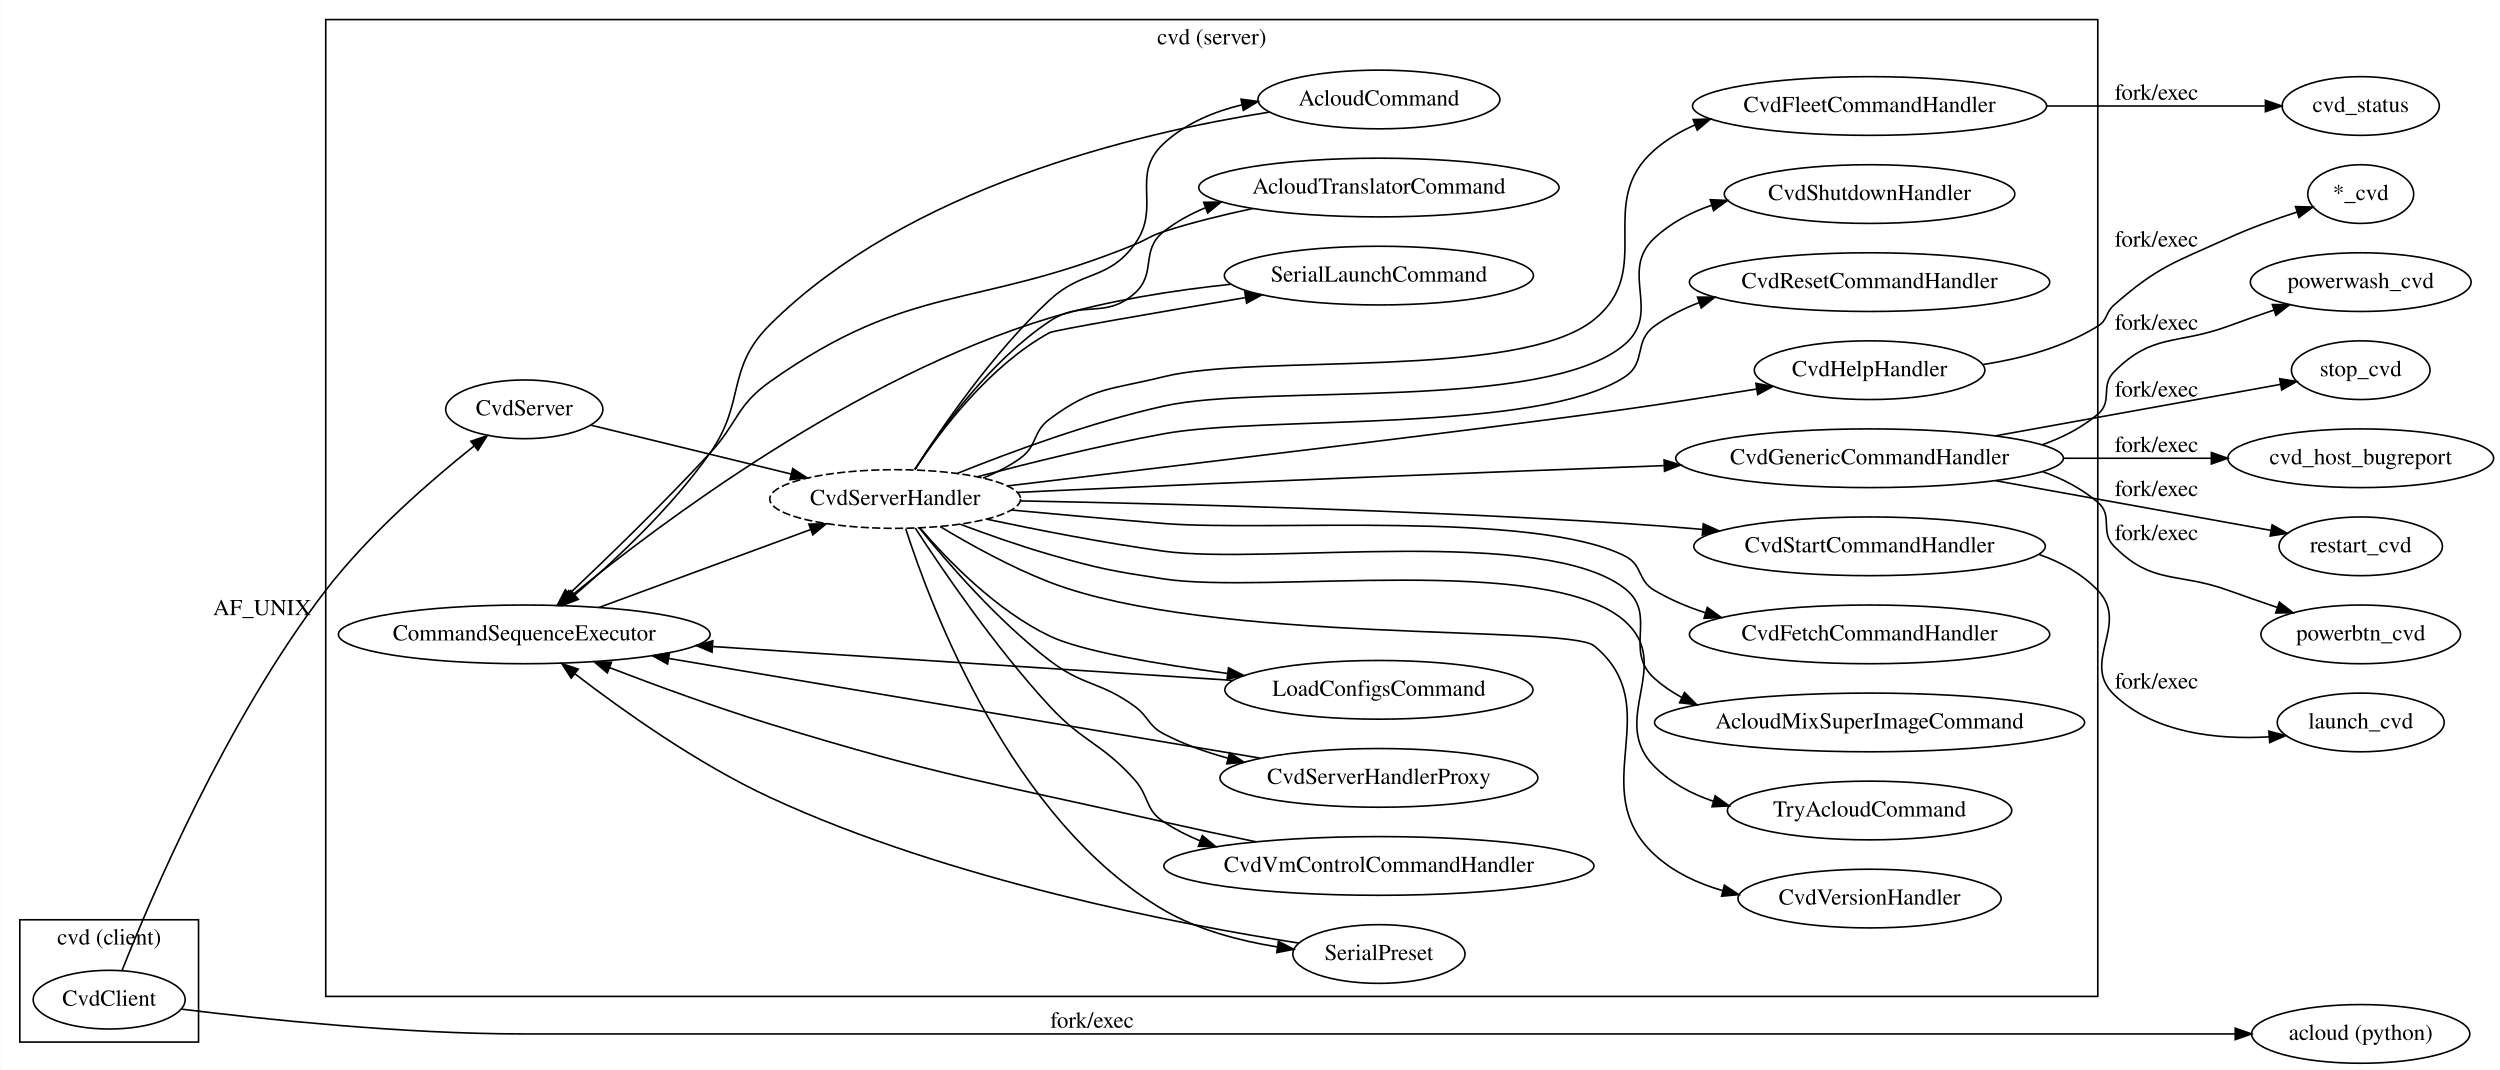
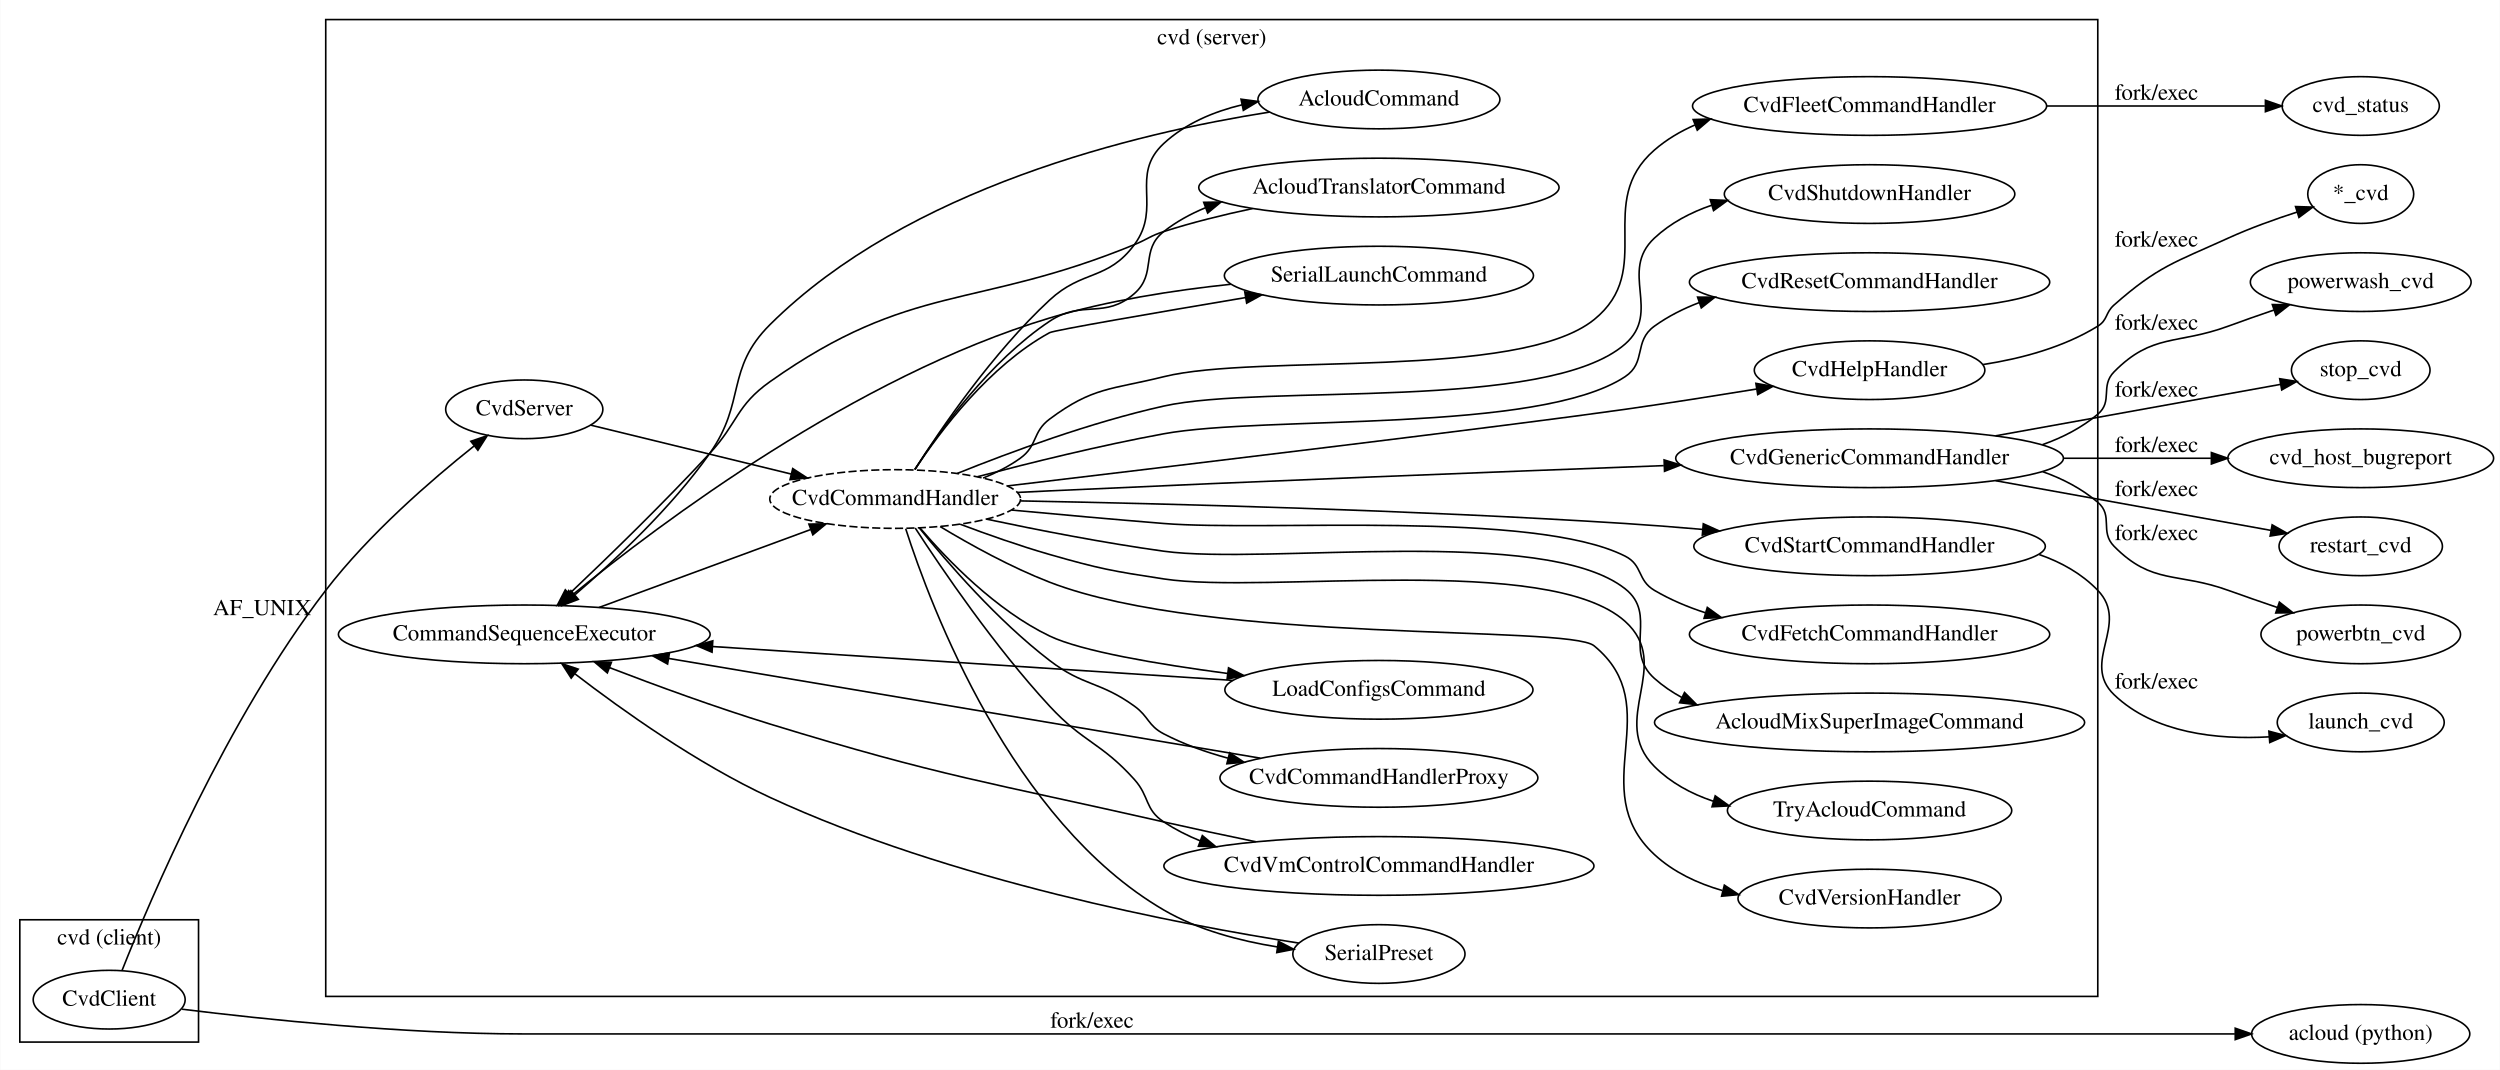
<svg xmlns="http://www.w3.org/2000/svg" width="1533pt" height="656pt" viewBox="0.00 0.00 1532.70 656.00">
  <g id="graph0" class="graph" transform="scale(1 1) rotate(0) translate(4 652)">
    <polygon fill="white" stroke="transparent" points="-4,4 -4,-652 1528.7,-652 1528.7,4 -4,4" />
    <g id="clust1" class="cluster">
      <polygon fill="none" stroke="black" points="8,-13 8,-88 117.59,-88 117.59,-13 8,-13" />
      <text text-anchor="middle" x="62.8" y="-72.8" font-family="Times,serif" font-size="14.00">cvd (client)</text>
    </g>
    <g id="clust2" class="cluster">
      <polygon fill="none" stroke="black" points="195.59,-41 195.59,-640 1282.21,-640 1282.21,-41 195.59,-41" />
      <text text-anchor="middle" x="738.9" y="-624.8" font-family="Times,serif" font-size="14.00">cvd (server)</text>
    </g>
    <g id="node1" class="node">
      <ellipse fill="none" stroke="black" cx="62.8" cy="-39" rx="46.59" ry="18" />
      <text text-anchor="middle" x="62.8" y="-35.3" font-family="Times,serif" font-size="14.00">CvdClient</text>
    </g>
    <g id="node2" class="node">
      <ellipse fill="none" stroke="black" cx="317.33" cy="-401" rx="48.19" ry="18" />
      <text text-anchor="middle" x="317.33" y="-397.3" font-family="Times,serif" font-size="14.00">CvdServer</text>
    </g>
    <g id="edge1" class="edge">
      <path fill="none" stroke="black" d="M70.7,-56.95C87.73,-99.92 134.84,-210.99 195.59,-290 222.21,-324.63 260.28,-357.61 286.52,-378.49" />
      <polygon fill="black" stroke="black" points="284.57,-381.41 294.6,-384.83 288.89,-375.9 284.57,-381.41" />
      <text text-anchor="middle" x="156.59" y="-274.8" font-family="Times,serif" font-size="14.00">AF_UNIX</text>
    </g>
    <g id="node30" class="node">
      <ellipse fill="none" stroke="black" cx="1443.45" cy="-18" rx="66.89" ry="18" />
      <text text-anchor="middle" x="1443.45" y="-14.3" font-family="Times,serif" font-size="14.00">acloud (python)</text>
    </g>
    <g id="edge2" class="edge">
      <path fill="none" stroke="black" d="M107.5,-33.15C157.78,-26.94 242.86,-18 316.33,-18 316.33,-18 316.33,-18 1143.27,-18 1219.13,-18 1305.81,-18 1366.28,-18" />
      <polygon fill="black" stroke="black" points="1366.5,-21.5 1376.5,-18 1366.5,-14.5 1366.5,-21.5" />
      <text text-anchor="middle" x="665.46" y="-21.8" font-family="Times,serif" font-size="14.00">fork/exec</text>
    </g>
    <g id="node3" class="node">
      <ellipse fill="none" stroke="black" stroke-dasharray="5,2" cx="544.76" cy="-346" rx="76.89" ry="18" />
-       <text text-anchor="middle" x="544.76" y="-342.3" font-family="Times,serif" font-size="14.00">CvdServerHandler</text>
+       <text text-anchor="middle" x="544.76" y="-342.3" font-family="Times,serif" font-size="14.00">CvdCommandHandler</text>
    </g>
    <g id="edge3" class="edge">
      <path fill="none" stroke="black" d="M358.12,-391.29C392.14,-382.99 441.71,-370.9 481.06,-361.3" />
      <polygon fill="black" stroke="black" points="481.95,-364.68 490.84,-358.91 480.29,-357.88 481.95,-364.68" />
    </g>
    <g id="node5" class="node">
      <ellipse fill="none" stroke="black" cx="1142.27" cy="-209" rx="131.88" ry="18" />
      <text text-anchor="middle" x="1142.27" y="-205.3" font-family="Times,serif" font-size="14.00">AcloudMixSuperImageCommand</text>
    </g>
    <g id="edge7" class="edge">
      <path fill="none" stroke="black" d="M600.82,-333.64C632.46,-326.94 673.03,-319.03 709.46,-314 771.94,-305.38 942.81,-330.06 992.33,-291 1012.53,-275.07 991.15,-253.13 1010.33,-236 1015.45,-231.43 1021.13,-227.55 1027.18,-224.28" />
      <polygon fill="black" stroke="black" points="1028.8,-227.38 1036.28,-219.89 1025.75,-221.08 1028.8,-227.38" />
    </g>
    <g id="node6" class="node">
      <ellipse fill="none" stroke="black" cx="1142.27" cy="-263" rx="110.48" ry="18" />
      <text text-anchor="middle" x="1142.27" y="-259.3" font-family="Times,serif" font-size="14.00">CvdFetchCommandHandler</text>
    </g>
    <g id="edge9" class="edge">
      <path fill="none" stroke="black" d="M616.24,-339.22C645.12,-336.52 678.88,-333.48 709.46,-331 772.27,-325.9 936.05,-339.34 992.33,-311 1003.31,-305.47 999.75,-296.24 1010.33,-290 1020,-284.3 1030.68,-279.79 1041.66,-276.23" />
      <polygon fill="black" stroke="black" points="1042.78,-279.54 1051.36,-273.33 1040.77,-272.84 1042.78,-279.54" />
    </g>
    <g id="node7" class="node">
      <ellipse fill="none" stroke="black" cx="1142.27" cy="-587" rx="108.58" ry="18" />
      <text text-anchor="middle" x="1142.27" y="-583.3" font-family="Times,serif" font-size="14.00">CvdFleetCommandHandler</text>
    </g>
    <g id="edge10" class="edge">
      <path fill="none" stroke="black" d="M598.68,-358.84C606.72,-362.08 614.6,-366.07 621.46,-371 632.29,-378.78 628.77,-387.02 639.46,-395 666.05,-414.86 677.25,-412.99 709.46,-421 766.86,-435.28 927.35,-418.79 973.33,-456 1011.47,-486.87 973.33,-527.79 1010.33,-560 1017.68,-566.39 1026.13,-571.41 1035.12,-575.34" />
      <polygon fill="black" stroke="black" points="1034.09,-578.69 1044.68,-579.05 1036.62,-572.17 1034.09,-578.69" />
    </g>
    <g id="node8" class="node">
      <ellipse fill="none" stroke="black" cx="1142.27" cy="-425" rx="70.69" ry="18" />
      <text text-anchor="middle" x="1142.27" y="-421.3" font-family="Times,serif" font-size="14.00">CvdHelpHandler</text>
    </g>
    <g id="edge13" class="edge">
      <path fill="none" stroke="black" d="M613.68,-354.05C719.98,-366.7 920.89,-390.85 992.33,-401 1018.77,-404.76 1047.78,-409.33 1073.11,-413.47" />
      <polygon fill="black" stroke="black" points="1072.56,-416.93 1082.99,-415.09 1073.69,-410.02 1072.56,-416.93" />
    </g>
    <g id="node9" class="node">
      <ellipse fill="none" stroke="black" cx="1142.27" cy="-371" rx="118.88" ry="18" />
      <text text-anchor="middle" x="1142.27" y="-367.3" font-family="Times,serif" font-size="14.00">CvdGenericCommandHandler</text>
    </g>
    <g id="edge11" class="edge">
      <path fill="none" stroke="black" d="M619.66,-350.04C626.36,-350.37 633.03,-350.7 639.46,-351 767.76,-356.98 914.57,-362.7 1016.11,-366.48" />
      <polygon fill="black" stroke="black" points="1016.28,-369.99 1026.4,-366.86 1016.54,-362.99 1016.28,-369.99" />
    </g>
    <g id="node10" class="node">
      <ellipse fill="none" stroke="black" cx="1142.27" cy="-479" rx="110.48" ry="18" />
      <text text-anchor="middle" x="1142.27" y="-475.3" font-family="Times,serif" font-size="14.00">CvdResetCommandHandler</text>
    </g>
    <g id="edge15" class="edge">
      <path fill="none" stroke="black" d="M595.23,-359.68C627.54,-368.22 670.76,-378.9 709.46,-386 771.76,-397.43 939.49,-386.08 992.33,-421 1005.63,-429.78 997.41,-442.69 1010.33,-452 1018.68,-458.01 1028.07,-462.75 1037.88,-466.48" />
      <polygon fill="black" stroke="black" points="1036.8,-469.81 1047.4,-469.75 1039.08,-463.19 1036.8,-469.81" />
    </g>
    <g id="node11" class="node">
      <ellipse fill="none" stroke="black" cx="1142.27" cy="-533" rx="89.08" ry="18" />
      <text text-anchor="middle" x="1142.27" y="-529.3" font-family="Times,serif" font-size="14.00">CvdShutdownHandler</text>
    </g>
    <g id="edge18" class="edge">
      <path fill="none" stroke="black" d="M582.76,-361.66C615.47,-374.83 664.81,-393.06 709.46,-403 771.37,-416.78 944.53,-399.32 992.33,-441 1014.93,-460.7 988.44,-485.52 1010.33,-506 1020.29,-515.31 1032.57,-521.77 1045.59,-526.2" />
      <polygon fill="black" stroke="black" points="1044.59,-529.56 1055.17,-529.08 1046.6,-522.85 1044.59,-529.56" />
    </g>
    <g id="node12" class="node">
      <ellipse fill="none" stroke="black" cx="1142.27" cy="-317" rx="107.78" ry="18" />
      <text text-anchor="middle" x="1142.27" y="-313.3" font-family="Times,serif" font-size="14.00">CvdStartCommandHandler</text>
    </g>
    <g id="edge19" class="edge">
      <path fill="none" stroke="black" d="M621.69,-344.84C710.6,-343.16 862.28,-339.29 992.33,-331 1007.64,-330.02 1023.82,-328.75 1039.64,-327.38" />
      <polygon fill="black" stroke="black" points="1040.32,-330.83 1049.97,-326.46 1039.7,-323.86 1040.32,-330.83" />
    </g>
    <g id="node13" class="node">
      <ellipse fill="none" stroke="black" cx="1142.27" cy="-101" rx="80.69" ry="18" />
      <text text-anchor="middle" x="1142.27" y="-97.3" font-family="Times,serif" font-size="14.00">CvdVersionHandler</text>
    </g>
    <g id="edge20" class="edge">
      <path fill="none" stroke="black" d="M572.33,-329.11C590.62,-318.1 615.79,-304.14 639.46,-295 738.45,-256.79 957.51,-268.96 973.33,-256 1019.15,-218.48 966.86,-168.21 1010.33,-128 1021.94,-117.27 1036.63,-110.34 1051.95,-105.94" />
      <polygon fill="black" stroke="black" points="1053.23,-109.23 1062.08,-103.41 1051.53,-102.44 1053.23,-109.23" />
    </g>
    <g id="node14" class="node">
      <ellipse fill="none" stroke="black" cx="1142.27" cy="-155" rx="87.18" ry="18" />
      <text text-anchor="middle" x="1142.27" y="-151.3" font-family="Times,serif" font-size="14.00">TryAcloudCommand</text>
    </g>
    <g id="edge4" class="edge">
      <path fill="none" stroke="black" d="M584.58,-330.56C601.29,-324.27 621.16,-317.25 639.46,-312 670.04,-303.22 678,-301.8 709.46,-297 771.86,-287.48 945.36,-313.17 992.33,-271 1022.37,-244.04 981.85,-210.59 1010.33,-182 1020.29,-172.01 1032.89,-165.24 1046.32,-160.73" />
      <polygon fill="black" stroke="black" points="1047.62,-164 1056.23,-157.82 1045.65,-157.28 1047.62,-164" />
    </g>
    <g id="node15" class="node">
      <ellipse fill="none" stroke="black" cx="841.4" cy="-591" rx="74.19" ry="18" />
      <text text-anchor="middle" x="841.4" y="-587.3" font-family="Times,serif" font-size="14.00">AcloudCommand</text>
    </g>
    <g id="edge6" class="edge">
      <path fill="none" stroke="black" d="M556.85,-364.08C572.92,-389.33 604.59,-435.68 639.46,-468 659.71,-486.77 675.03,-479.8 691.46,-502 708.53,-525.06 688.38,-544.53 709.46,-564 722.69,-576.23 739.94,-583.52 757.55,-587.75" />
      <polygon fill="black" stroke="black" points="756.84,-591.18 767.35,-589.79 758.27,-584.32 756.84,-591.18" />
    </g>
    <g id="node16" class="node">
      <ellipse fill="none" stroke="black" cx="841.4" cy="-537" rx="110.48" ry="18" />
      <text text-anchor="middle" x="841.4" y="-533.3" font-family="Times,serif" font-size="14.00">AcloudTranslatorCommand</text>
    </g>
    <g id="edge5" class="edge">
      <path fill="none" stroke="black" d="M556.79,-364.14C572.34,-388.25 602.92,-430.62 639.46,-455 659.68,-468.49 673.21,-455.93 691.46,-472 705.48,-484.35 694.76,-498.46 709.46,-510 717.11,-516.01 725.77,-520.78 734.9,-524.55" />
      <polygon fill="black" stroke="black" points="733.97,-527.94 744.56,-528.12 736.4,-521.37 733.97,-527.94" />
    </g>
    <g id="node17" class="node">
      <ellipse fill="none" stroke="black" cx="841.4" cy="-175" rx="97.48" ry="18" />
-       <text text-anchor="middle" x="841.4" y="-171.3" font-family="Times,serif" font-size="14.00">CvdServerHandlerProxy</text>
+       <text text-anchor="middle" x="841.4" y="-171.3" font-family="Times,serif" font-size="14.00">CvdCommandHandlerProxy</text>
    </g>
    <g id="edge12" class="edge">
      <path fill="none" stroke="black" d="M559.57,-328.27C576.68,-307.09 607.52,-271.46 639.46,-247 660.3,-231.04 670.18,-234.37 691.46,-219 700.38,-212.56 699.7,-207.08 709.46,-202 721.63,-195.66 735.17,-190.81 748.79,-187.1" />
      <polygon fill="black" stroke="black" points="749.87,-190.43 758.71,-184.59 748.16,-183.65 749.87,-190.43" />
    </g>
    <g id="node18" class="node">
      <ellipse fill="none" stroke="black" cx="841.4" cy="-121" rx="131.88" ry="18" />
      <text text-anchor="middle" x="841.4" y="-117.3" font-family="Times,serif" font-size="14.00">CvdVmControlCommandHandler</text>
    </g>
    <g id="edge8" class="edge">
      <path fill="none" stroke="black" d="M557.06,-328.21C573.61,-302.75 606.15,-255 639.46,-219 660.21,-196.56 671.04,-196.74 691.46,-174 700.85,-163.54 697.74,-155.75 709.46,-148 716.42,-143.4 724,-139.56 731.9,-136.35" />
      <polygon fill="black" stroke="black" points="733.13,-139.63 741.3,-132.88 730.7,-133.06 733.13,-139.63" />
    </g>
    <g id="node19" class="node">
      <ellipse fill="none" stroke="black" cx="841.4" cy="-229" rx="94.48" ry="18" />
      <text text-anchor="middle" x="841.4" y="-225.3" font-family="Times,serif" font-size="14.00">LoadConfigsCommand</text>
    </g>
    <g id="edge14" class="edge">
      <path fill="none" stroke="black" d="M559.93,-328.32C576.71,-308.71 606.56,-277.77 639.46,-262 658.87,-252.7 705.27,-244.78 748.6,-239.03" />
      <polygon fill="black" stroke="black" points="749.19,-242.49 758.66,-237.73 748.29,-235.54 749.19,-242.49" />
    </g>
    <g id="node20" class="node">
      <ellipse fill="none" stroke="black" cx="841.4" cy="-483" rx="94.78" ry="18" />
      <text text-anchor="middle" x="841.4" y="-479.3" font-family="Times,serif" font-size="14.00">SerialLaunchCommand</text>
    </g>
    <g id="edge16" class="edge">
      <path fill="none" stroke="black" d="M556.88,-364.11C572.31,-387.57 602.53,-427.82 639.46,-448 642.24,-449.52 704.9,-460.31 759.51,-469.51" />
      <polygon fill="black" stroke="black" points="759.15,-473 769.59,-471.21 760.31,-466.1 759.15,-473" />
    </g>
    <g id="node21" class="node">
      <ellipse fill="none" stroke="black" cx="841.4" cy="-67" rx="52.79" ry="18" />
      <text text-anchor="middle" x="841.4" y="-63.3" font-family="Times,serif" font-size="14.00">SerialPreset</text>
    </g>
    <g id="edge17" class="edge">
      <path fill="none" stroke="black" d="M551.21,-327.81C566.71,-279.58 616.15,-148.38 709.46,-94 730.42,-81.78 756.09,-75.04 779.14,-71.34" />
      <polygon fill="black" stroke="black" points="779.78,-74.79 789.17,-69.89 778.77,-67.86 779.78,-74.79" />
    </g>
    <g id="node4" class="node">
      <ellipse fill="none" stroke="black" cx="317.33" cy="-263" rx="113.98" ry="18" />
      <text text-anchor="middle" x="317.33" y="-259.3" font-family="Times,serif" font-size="14.00">CommandSequenceExecutor</text>
    </g>
    <g id="edge28" class="edge">
      <path fill="none" stroke="black" d="M363.14,-279.5C400.55,-293.27 453.86,-312.9 492.87,-327.26" />
      <polygon fill="black" stroke="black" points="491.87,-330.62 502.46,-330.79 494.28,-324.05 491.87,-330.62" />
    </g>
    <g id="edge22" class="edge">
      <path fill="none" stroke="black" d="M348.5,-287.39C373.06,-308.41 407.42,-340.55 431.07,-374 453.46,-405.65 440.56,-425.68 468.07,-453 552.45,-536.79 692.17,-570.32 774.33,-583.28" />
      <polygon fill="black" stroke="black" points="350.47,-284.48 340.57,-280.71 345.96,-289.83 350.47,-284.48" />
    </g>
    <g id="edge21" class="edge">
      <path fill="none" stroke="black" d="M345.08,-287.97C368.37,-310.03 402.76,-343.38 431.07,-374 448.42,-392.76 447.21,-403.24 468.07,-418 554.67,-479.25 593.31,-461.78 691.46,-502 699.56,-505.32 701.12,-507.32 709.46,-510 726.81,-515.57 745.83,-520.27 763.86,-524.1" />
      <polygon fill="black" stroke="black" points="347.3,-285.25 337.63,-280.94 342.5,-290.34 347.3,-285.25" />
    </g>
    <g id="edge23" class="edge">
      <path fill="none" stroke="black" d="M405.89,-248.24C507.78,-231.07 674.1,-203.03 768.68,-187.09" />
      <polygon fill="black" stroke="black" points="405.21,-244.81 395.93,-249.92 406.37,-251.71 405.21,-244.81" />
    </g>
    <g id="edge27" class="edge">
      <path fill="none" stroke="black" d="M369.61,-242.6C398.31,-231.58 434.89,-218.19 468.07,-208 573.75,-175.56 601.66,-172.5 709.46,-148 727.68,-143.86 747.39,-139.65 765.85,-135.83" />
      <polygon fill="black" stroke="black" points="368.26,-239.37 360.19,-246.24 370.78,-245.9 368.26,-239.37" />
    </g>
    <g id="edge24" class="edge">
      <path fill="none" stroke="black" d="M432.76,-255.55C528.76,-249.3 663.89,-240.49 751.81,-234.77" />
      <polygon fill="black" stroke="black" points="432.48,-252.06 422.72,-256.2 432.93,-259.04 432.48,-252.06" />
    </g>
    <g id="edge26" class="edge">
      <path fill="none" stroke="black" d="M347.06,-287.38C400.46,-331.01 520.45,-421.2 639.46,-457 675,-467.69 715.37,-473.98 750.56,-477.69" />
      <polygon fill="black" stroke="black" points="349.01,-284.45 339.07,-280.79 344.56,-289.86 349.01,-284.45" />
    </g>
    <g id="edge25" class="edge">
      <path fill="none" stroke="black" d="M348.46,-238.76C377.57,-216.37 423.66,-183.56 468.07,-163 578.17,-112.02 719.6,-85.04 792.39,-73.68" />
      <polygon fill="black" stroke="black" points="346.1,-236.16 340.36,-245.06 350.4,-241.69 346.1,-236.16" />
    </g>
    <g id="node27" class="node">
      <ellipse fill="none" stroke="black" cx="1443.45" cy="-587" rx="48.19" ry="18" />
      <text text-anchor="middle" x="1443.45" y="-583.3" font-family="Times,serif" font-size="14.00">cvd_status</text>
    </g>
    <g id="edge34" class="edge">
      <path fill="none" stroke="black" d="M1250.86,-587C1296.03,-587 1346.77,-587 1384.67,-587" />
      <polygon fill="black" stroke="black" points="1385.01,-590.5 1395.01,-587 1385.01,-583.5 1385.01,-590.5" />
      <text text-anchor="middle" x="1318.21" y="-590.8" font-family="Times,serif" font-size="14.00">fork/exec</text>
    </g>
    <g id="node26" class="node">
      <ellipse fill="none" stroke="black" cx="1443.45" cy="-533" rx="32.49" ry="18" />
      <text text-anchor="middle" x="1443.45" y="-529.3" font-family="Times,serif" font-size="14.00">*_cvd</text>
    </g>
    <g id="edge33" class="edge">
      <path fill="none" stroke="black" d="M1211.89,-428.47C1235.53,-432.14 1261.31,-439.08 1282.21,-452 1288.41,-455.83 1286.74,-460.18 1292.21,-465 1319.26,-488.84 1329.4,-491.06 1362.21,-506 1375.67,-512.13 1390.94,-517.61 1404.52,-522" />
      <polygon fill="black" stroke="black" points="1403.47,-525.34 1414.06,-525.01 1405.57,-518.66 1403.47,-525.34" />
      <text text-anchor="middle" x="1318.21" y="-500.8" font-family="Times,serif" font-size="14.00">fork/exec</text>
    </g>
    <g id="node23" class="node">
      <ellipse fill="none" stroke="black" cx="1443.45" cy="-317" rx="50.09" ry="18" />
      <text text-anchor="middle" x="1443.45" y="-313.3" font-family="Times,serif" font-size="14.00">restart_cvd</text>
    </g>
    <g id="edge30" class="edge">
      <path fill="none" stroke="black" d="M1219.54,-357.23C1272.28,-347.71 1341.18,-335.28 1388.34,-326.77" />
      <polygon fill="black" stroke="black" points="1389.13,-330.18 1398.35,-324.96 1387.89,-323.29 1389.13,-330.18" />
      <text text-anchor="middle" x="1318.21" y="-347.8" font-family="Times,serif" font-size="14.00">fork/exec</text>
    </g>
    <g id="node24" class="node">
      <ellipse fill="none" stroke="black" cx="1443.45" cy="-263" rx="61.19" ry="18" />
      <text text-anchor="middle" x="1443.45" y="-259.3" font-family="Times,serif" font-size="14.00">powerbtn_cvd</text>
    </g>
    <g id="edge31" class="edge">
      <path fill="none" stroke="black" d="M1248.44,-362.77C1260.73,-358.41 1272.38,-352.35 1282.21,-344 1291.97,-335.72 1283.22,-326.11 1292.21,-317 1315.63,-293.26 1330.85,-301.32 1362.21,-290 1371.85,-286.52 1382.2,-282.93 1392.15,-279.55" />
      <polygon fill="black" stroke="black" points="1393.57,-282.77 1401.92,-276.26 1391.33,-276.13 1393.57,-282.77" />
      <text text-anchor="middle" x="1318.21" y="-320.8" font-family="Times,serif" font-size="14.00">fork/exec</text>
    </g>
    <g id="node25" class="node">
      <ellipse fill="none" stroke="black" cx="1443.45" cy="-479" rx="67.69" ry="18" />
      <text text-anchor="middle" x="1443.45" y="-475.3" font-family="Times,serif" font-size="14.00">powerwash_cvd</text>
    </g>
    <g id="edge32" class="edge">
      <path fill="none" stroke="black" d="M1248.34,-379.35C1260.65,-383.69 1272.33,-389.71 1282.21,-398 1291.7,-405.95 1283.52,-415.19 1292.21,-424 1315.75,-447.85 1330.76,-440.43 1362.21,-452 1371.22,-455.31 1380.86,-458.7 1390.21,-461.89" />
      <polygon fill="black" stroke="black" points="1389.23,-465.25 1399.82,-465.15 1391.47,-458.62 1389.23,-465.25" />
      <text text-anchor="middle" x="1318.21" y="-449.8" font-family="Times,serif" font-size="14.00">fork/exec</text>
    </g>
    <g id="node28" class="node">
      <ellipse fill="none" stroke="black" cx="1443.45" cy="-425" rx="42.49" ry="18" />
      <text text-anchor="middle" x="1443.45" y="-421.3" font-family="Times,serif" font-size="14.00">stop_cvd</text>
    </g>
    <g id="edge35" class="edge">
      <path fill="none" stroke="black" d="M1219.54,-384.77C1274.54,-394.69 1347.11,-407.79 1394.27,-416.3" />
      <polygon fill="black" stroke="black" points="1393.76,-419.77 1404.22,-418.1 1395,-412.88 1393.76,-419.77" />
      <text text-anchor="middle" x="1318.21" y="-408.8" font-family="Times,serif" font-size="14.00">fork/exec</text>
    </g>
    <g id="node29" class="node">
      <ellipse fill="none" stroke="black" cx="1443.45" cy="-371" rx="81.49" ry="18" />
      <text text-anchor="middle" x="1443.45" y="-367.3" font-family="Times,serif" font-size="14.00">cvd_host_bugreport</text>
    </g>
    <g id="edge36" class="edge">
      <path fill="none" stroke="black" d="M1261.52,-371C1291.48,-371 1323.21,-371 1351.58,-371" />
      <polygon fill="black" stroke="black" points="1351.87,-374.5 1361.87,-371 1351.87,-367.5 1351.87,-374.5" />
      <text text-anchor="middle" x="1318.21" y="-374.8" font-family="Times,serif" font-size="14.00">fork/exec</text>
    </g>
    <g id="node22" class="node">
      <ellipse fill="none" stroke="black" cx="1443.45" cy="-209" rx="51.19" ry="18" />
      <text text-anchor="middle" x="1443.45" y="-205.3" font-family="Times,serif" font-size="14.00">launch_cvd</text>
    </g>
    <g id="edge29" class="edge">
      <path fill="none" stroke="black" d="M1246.3,-311.95C1259.78,-307.26 1272.32,-300.26 1282.21,-290 1302.19,-269.27 1271.43,-245.92 1292.21,-226 1316.92,-202.32 1355.43,-198.35 1387.28,-200.16" />
      <polygon fill="black" stroke="black" points="1387.12,-203.65 1397.36,-200.93 1387.66,-196.67 1387.12,-203.65" />
      <text text-anchor="middle" x="1318.21" y="-229.8" font-family="Times,serif" font-size="14.00">fork/exec</text>
    </g>
  </g>
</svg>
